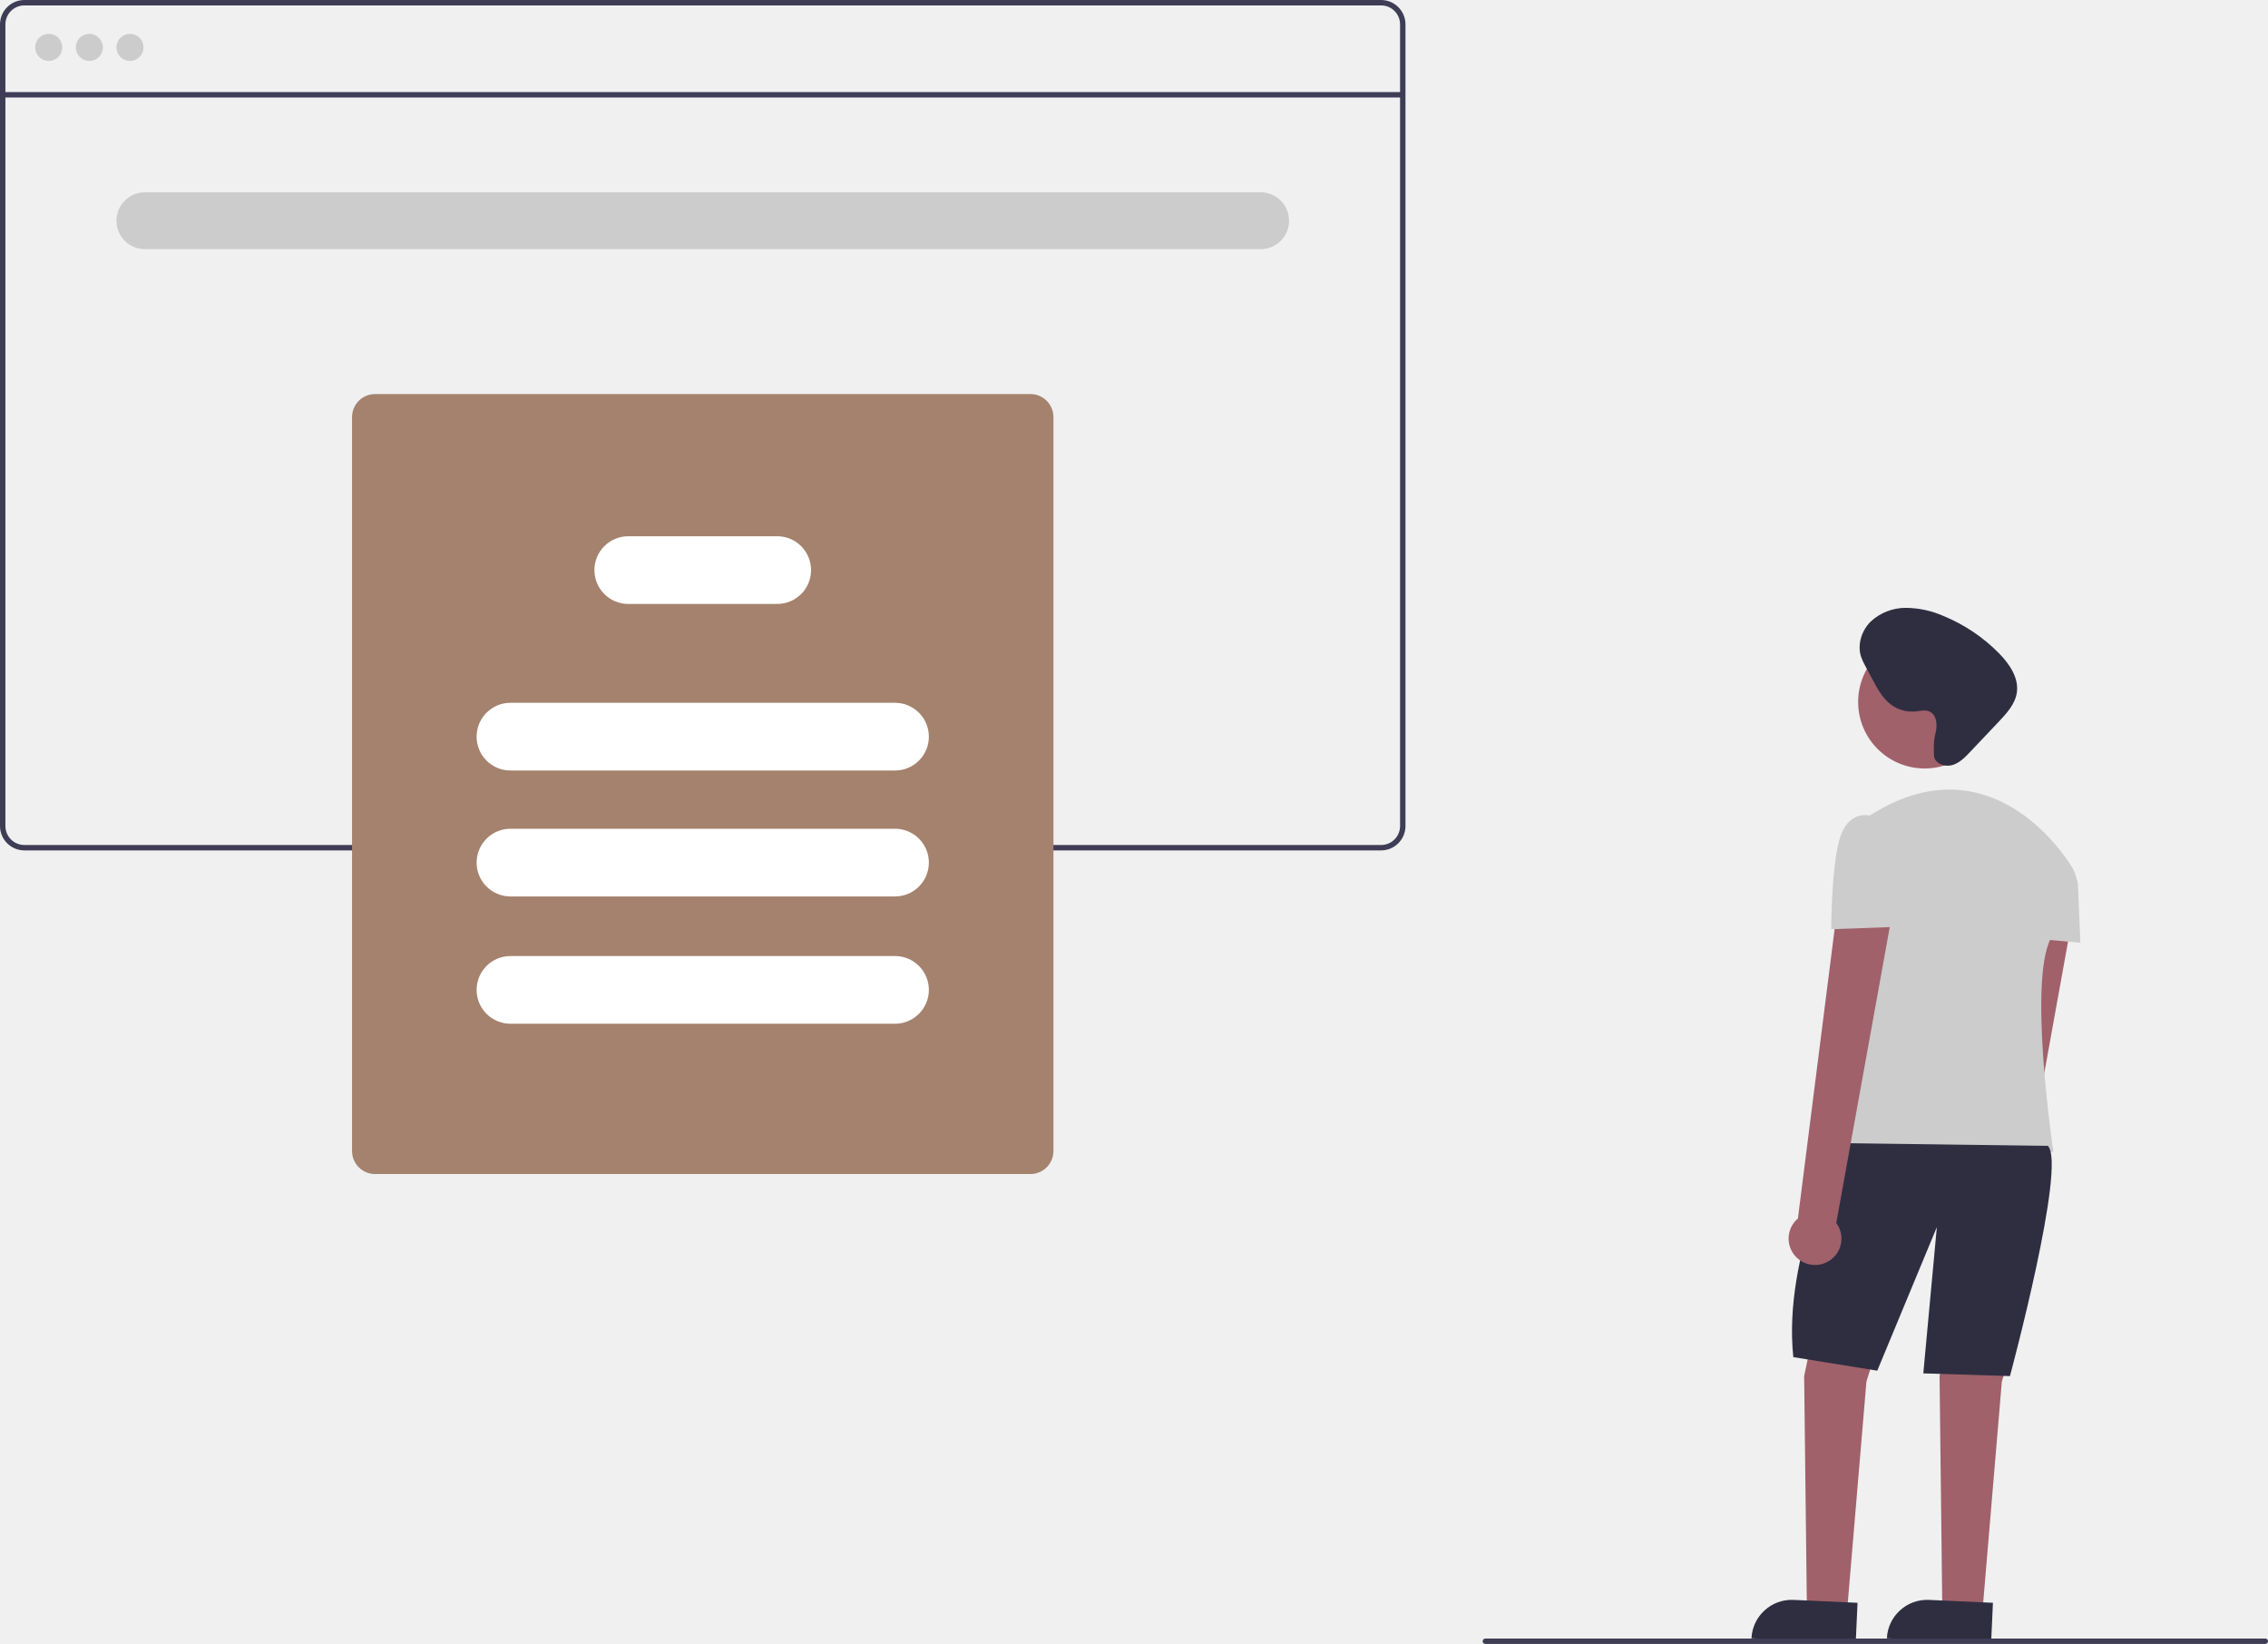
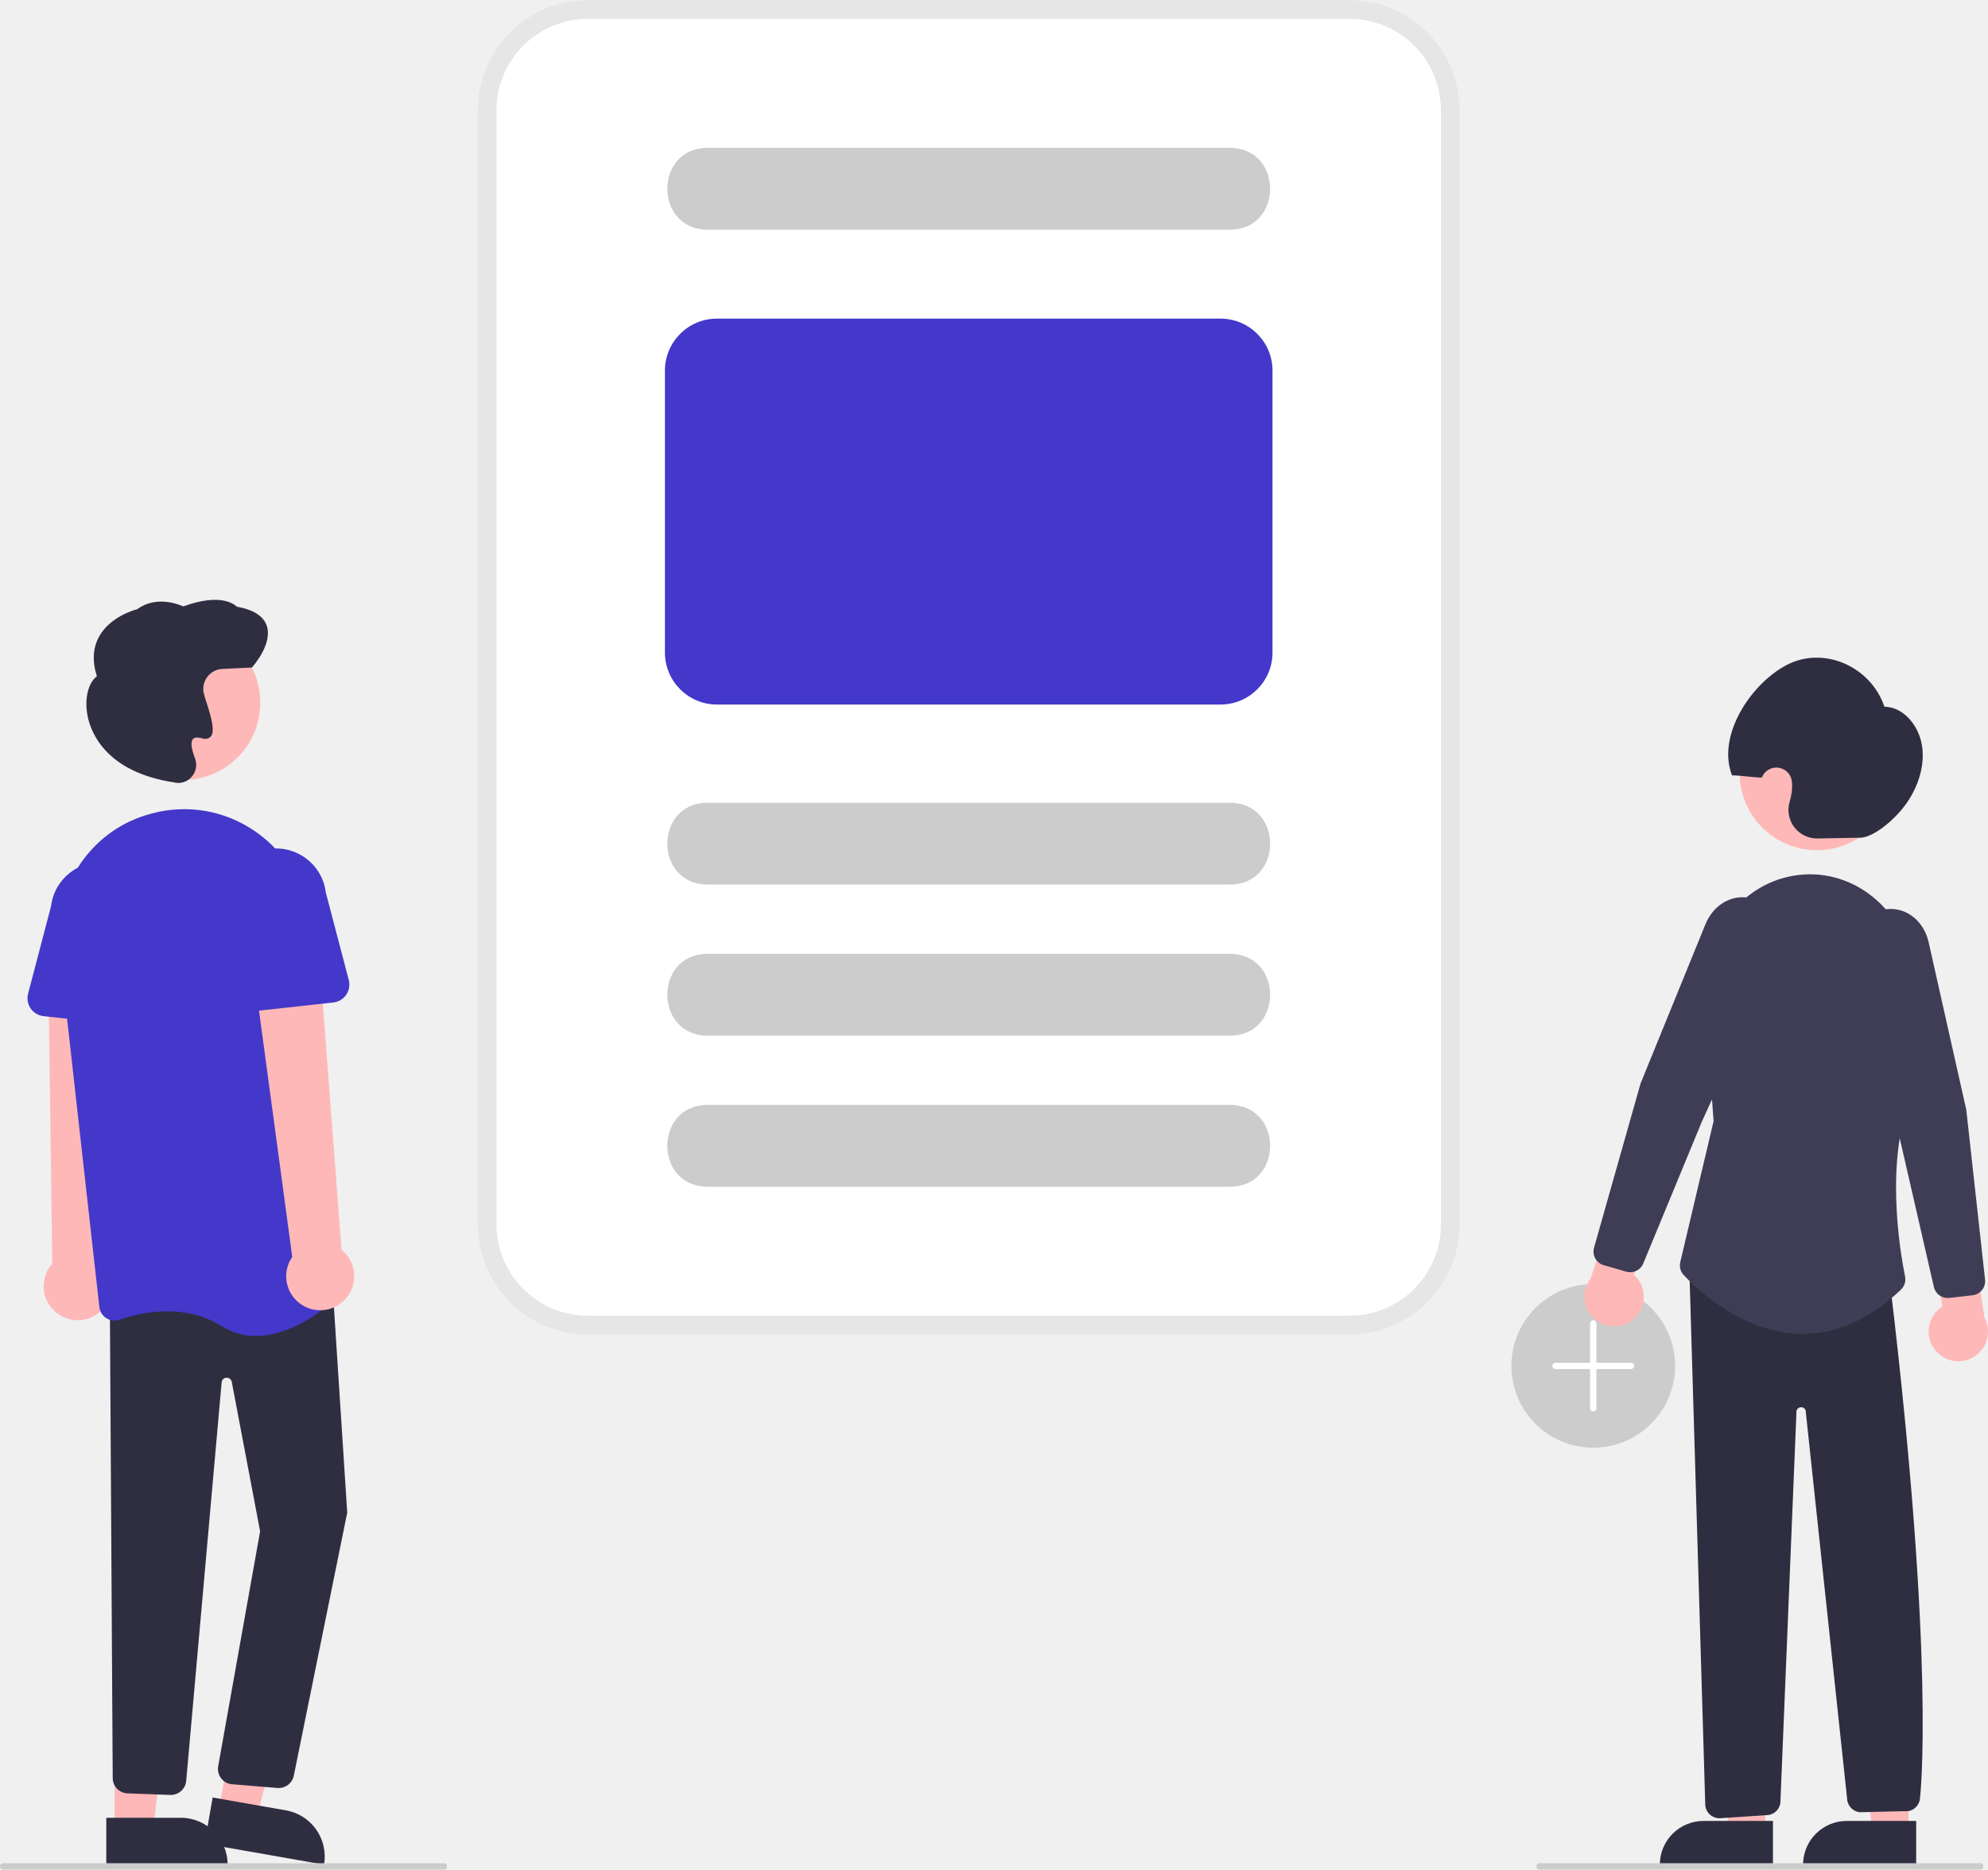
- <svg xmlns="http://www.w3.org/2000/svg" id="e3f9207d-45bb-4c5f-8073-de7ce7a37f24" data-name="Layer 1" width="837.5" height="606.999" viewBox="0 0 837.5 606.999">
-   <path d="M691.25,146.5h-501a9.014,9.014,0,0,0-9,9v296a9.014,9.014,0,0,0,9,9h501a9.014,9.014,0,0,0,9-9v-296A9.014,9.014,0,0,0,691.25,146.5Zm7,305a7.008,7.008,0,0,1-7,7h-501a7.008,7.008,0,0,1-7-7v-296a7.008,7.008,0,0,1,7-7h501a7.008,7.008,0,0,1,7,7Z" transform="translate(-181.2502 -146.5004)" fill="#3f3d56" />
-   <rect x="1" y="34" width="517" height="2" fill="#3f3d56" />
-   <circle cx="18" cy="17.5" r="5" fill="#ccc" />
-   <circle cx="33" cy="17.5" r="5" fill="#ccc" />
-   <circle cx="48" cy="17.5" r="5" fill="#ccc" />
-   <path d="M561.75,580h-242a8.51,8.51,0,0,1-8.5-8.5v-271a8.51,8.51,0,0,1,8.5-8.5h242a8.509,8.509,0,0,1,8.5,8.5v271A8.51,8.51,0,0,1,561.75,580Z" transform="translate(-181.2502 -146.5004)" fill="#a4826d" />
-   <path d="M511.75,431h-142a12.5,12.5,0,0,1,0-25h142a12.5,12.5,0,0,1,0,25Z" transform="translate(-181.2502 -146.5004)" fill="#fff" />
-   <path d="M511.75,477.5h-142a12.5,12.5,0,0,1,0-25h142a12.5,12.5,0,0,1,0,25Z" transform="translate(-181.2502 -146.5004)" fill="#fff" />
-   <path d="M511.75,524.5h-142a12.5,12.5,0,1,1,0-25h142a12.5,12.5,0,0,1,0,25Z" transform="translate(-181.2502 -146.5004)" fill="#fff" />
-   <path d="M468.25,369.5h-55a12.5,12.5,0,0,1,0-25h55a12.5,12.5,0,0,1,0,25Z" transform="translate(-181.2502 -146.5004)" fill="#fff" />
-   <rect x="43" y="71" width="433" height="21" rx="10.5" fill="#ccc" />
-   <path d="M920.867,622.523a9.691,9.691,0,0,0,3.465-14.45l22.582-124.975-21.073-.278-15.682,123.584a9.743,9.743,0,0,0,10.707,16.119Z" transform="translate(-181.2502 -146.5004)" fill="#a0616a" />
-   <polygon points="674.215 470.097 666.215 508.097 667.215 593.097 682.215 593.097 689.215 510.097 700.215 475.097 674.215 470.097" fill="#a0616a" />
-   <polygon points="724.215 470.097 716.215 508.097 717.215 593.097 732.215 593.097 739.215 510.097 750.215 475.097 724.215 470.097" fill="#a0616a" />
-   <path d="M843.216,737.425h23.644a0,0,0,0,1,0,0v14.887a0,0,0,0,1,0,0H828.33a0,0,0,0,1,0,0v0A14.887,14.887,0,0,1,843.216,737.425Z" transform="translate(-146.6022 -184.1685) rotate(2.59897)" fill="#2f2e41" />
-   <path d="M893.216,737.425h23.644a0,0,0,0,1,0,0v14.887a0,0,0,0,1,0,0H878.33a0,0,0,0,1,0,0v0A14.887,14.887,0,0,1,893.216,737.425Z" transform="translate(-146.5508 -186.4357) rotate(2.59897)" fill="#2f2e41" />
-   <circle cx="710.715" cy="259.18" r="24.561" fill="#a0616a" />
-   <path d="M946.243,466.43c-8.127-12.752-35.166-44.527-75.278-18.332,0,0,9.5,79.5-13.5,122.5,0,0,53,16,82,1,0,0-10-67,0-80a53.904,53.904,0,0,0,8.013-13.726A12.891,12.891,0,0,0,946.243,466.43Z" transform="translate(-181.2502 -146.5004)" fill="#ccc" />
-   <path d="M936.465,465.598l9.814,4.089a3.718,3.718,0,0,1,2.285,3.278l.901,21.633-22-2Z" transform="translate(-181.2502 -146.5004)" fill="#ccc" />
-   <path d="M861.465,568.598s-22,41-18,79l31,5,22-53-5,54,32,1s21-78,14-85Z" transform="translate(-181.2502 -146.5004)" fill="#2f2e41" />
-   <path d="M855.867,612.523a9.691,9.691,0,0,0,3.465-14.45l22.582-124.975-21.073-.278-15.682,123.584a9.743,9.743,0,0,0,10.707,16.119Z" transform="translate(-181.2502 -146.5004)" fill="#a0616a" />
-   <path d="M880.465,448.598l-9-1s-8-2-11,9-3,33-3,33l28-1Z" transform="translate(-181.2502 -146.5004)" fill="#ccc" />
-   <path d="M895.899,417.505c.882-3.062.627-7.205-2.341-8.363-1.547-.603-3.272-.127-4.924.042a13.141,13.141,0,0,1-9.081-2.499c-3.071-2.283-4.967-5.772-6.768-9.147l-2.724-5.106a22.18,22.18,0,0,1-1.546-3.327c-1.516-4.507.13-9.726,3.499-13.082a18.976,18.976,0,0,1,12.963-5.082,34.984,34.984,0,0,1,13.851,2.967,61.261,61.261,0,0,1,20.653,13.875c3.832,3.92,7.32,9.027,6.52,14.45-.623,4.221-3.7,7.602-6.635,10.7l-10.645,11.237c-1.885,1.99-3.9,4.061-6.532,4.826s-6.023-.359-6.741-3.004C895.45,425.991,895.017,420.567,895.899,417.505Z" transform="translate(-181.2502 -146.5004)" fill="#2f2e41" />
-   <path d="M1018.75,752.5a1.003,1.003,0,0,1-1,1h-288a1,1,0,0,1,0-2h288A1.003,1.003,0,0,1,1018.75,752.5Z" transform="translate(-181.2502 -146.5004)" fill="#3f3d56" />
+ <svg xmlns="http://www.w3.org/2000/svg" id="b49d7841-9a4a-4d44-a026-f495141b2485" data-name="Layer 1" width="631.483" height="593.941" viewBox="0 0 631.483 593.941">
+   <path d="M790.353,612.97a26,26,0,1,1,26-26A26.029,26.029,0,0,1,790.353,612.97Z" transform="translate(-284.2586 -153.0295)" fill="#ccc" />
+   <path d="M802.353,585.97h-11v-12.5a1,1,0,0,0-2,0v12.5h-11a1,1,0,1,0,0,2h11v12.5a1,1,0,0,0,2,0v-12.5h11a1,1,0,0,0,0-2Z" transform="translate(-284.2586 -153.0295)" fill="#fff" />
+   <polygon points="606.22 581.779 594.788 581.778 589.352 537.682 606.224 537.683 606.22 581.779" fill="#ffb8b8" />
+   <path d="M586.622,578.511h22.048a0,0,0,0,1,0,0V592.393a0,0,0,0,1,0,0H572.74a0,0,0,0,1,0,0v0A13.882,13.882,0,0,1,586.622,578.511Z" fill="#2f2e41" />
+   <polygon points="560.72 581.779 549.288 581.778 543.852 537.682 560.724 537.683 560.72 581.779" fill="#ffb8b8" />
+   <path d="M541.122,578.511h22.048a0,0,0,0,1,0,0V592.393a0,0,0,0,1,0,0H527.24a0,0,0,0,1,0,0v0A13.882,13.882,0,0,1,541.122,578.511Z" fill="#2f2e41" />
+   <path d="M899.285,582.358a9.377,9.377,0,0,1,1.976-14.242l-3.541-21.133,12.318-5.284,4.581,29.915a9.428,9.428,0,0,1-15.334,10.745Z" transform="translate(-284.2586 -153.0295)" fill="#ffb8b8" />
+   <path d="M802.847,572.372a9.377,9.377,0,0,0,.404-14.373l6.984-20.258-11.276-7.246-9.46,28.747a9.428,9.428,0,0,0,13.349,13.13Z" transform="translate(-284.2586 -153.0295)" fill="#ffb8b8" />
+   <circle cx="577.139" cy="245.542" r="24.561" fill="#ffb8b8" />
+   <path d="M802.088,557.216a4.502,4.502,0,0,1-1.245-.176l-7.159-2.055a4.508,4.508,0,0,1-3.088-5.551l14.774-52.162,20.602-50.575c2.049-5.028,6.329-8.325,11.17-8.605a11.446,11.446,0,0,1,10.778,6.277h0a15.621,15.621,0,0,1,.357,13.771l-23.417,51.21-18.616,45.083A4.498,4.498,0,0,1,802.088,557.216Z" transform="translate(-284.2586 -153.0295)" fill="#3f3d56" />
+   <path d="M875.258,419.169l-13.647.243a9.074,9.074,0,0,1-8.896-11.59,21.128,21.128,0,0,0,.656-3.013,15.224,15.224,0,0,0,.09-3.354,4.952,4.952,0,0,0-9.554-1.408v0c-2.295.033-7.183-.715-9.478-.683-4.872-12.49,5.745-28.833,17.174-34.972,11.651-6.258,26.775.109,31.241,13.152,6.198.111,11.235,6.225,12.033,13.106s-2.032,14.067-6.363,19.342S878.497,419.112,875.258,419.169Z" transform="translate(-284.2586 -153.0295)" fill="#2f2e41" />
+   <path d="M830.4,730.691a4.515,4.515,0,0,1-4.461-4.01l-5.063-170.235,63.787,4.541.049.41c14.415,120.663,9.487,162.432,9.436,162.839a4.498,4.498,0,0,1-5.075,4.203l-14.097.338a4.498,4.498,0,0,1-3.989-4.296l-13.171-123.3a1.406,1.406,0,0,0-1.466-1.056,1.463,1.463,0,0,0-1.439,1.177l-5.089,123.704a4.481,4.481,0,0,1-4.041,4.67l-14.932.993A4.456,4.456,0,0,1,830.4,730.691Z" transform="translate(-284.2586 -153.0295)" fill="#2f2e41" />
+   <path d="M856.868,576.787c-.382,0-.762-.006-1.145-.018-18.342-.552-32.692-14.429-36.653-18.669a4.478,4.478,0,0,1-1.081-4.097l10.581-44.764-2.807-38.917a38.369,38.369,0,0,1,10.506-29.633,31.664,31.664,0,0,1,24.386-9.866c17.855.852,31.941,16.812,32.069,36.333.198,30.235-.693,32.312-.985,32.995-8.911,20.797-4.044,49.989-2.34,58.441a4.516,4.516,0,0,1-1.337,4.188C878.262,572.078,867.772,576.787,856.868,576.787Z" transform="translate(-284.2586 -153.0295)" fill="#3f3d56" />
+   <path d="M902.933,565.408a4.497,4.497,0,0,1-4.38-3.494L887.636,514.357l-14.631-54.357a15.621,15.621,0,0,1,2.627-13.522,11.456,11.456,0,0,1,11.666-4.41c4.729,1.076,8.405,5.035,9.595,10.333l11.955,53.229,5.962,53.941a4.509,4.509,0,0,1-3.963,4.965l-7.4.844A4.487,4.487,0,0,1,902.933,565.408Z" transform="translate(-284.2586 -153.0295)" fill="#3f3d56" />
+   <path d="M315.09,570.537a10.743,10.743,0,0,0,1.582-16.396l4.167-93.018-21.216,2.381,1.233,90.985a10.801,10.801,0,0,0,14.234,16.048Z" transform="translate(-284.2586 -153.0295)" fill="#ffb8b8" />
+   <polygon points="69.534 574.966 81.609 577.089 93.543 531.525 77.722 528.392 69.534 574.966" fill="#ffb8b8" />
+   <path d="M350.232,727.314h38.531a0,0,0,0,1,0,0v14.887a0,0,0,0,1,0,0H365.119A14.887,14.887,0,0,1,350.232,727.314v0A0,0,0,0,1,350.232,727.314Z" transform="translate(321.9357 1369.365) rotate(-170.0292)" fill="#2f2e41" />
+   <polygon points="36.392 581.01 48.652 581.01 54.484 533.722 36.39 533.723 36.392 581.01" fill="#ffb8b8" />
+   <path d="M318.024,730.536h38.531a0,0,0,0,1,0,0v14.887a0,0,0,0,1,0,0H332.911a14.887,14.887,0,0,1-14.887-14.887v0a0,0,0,0,1,0,0Z" transform="translate(390.3537 1322.915) rotate(179.9974)" fill="#2f2e41" />
+   <path d="M372.803,721.09a4.748,4.748,0,0,1-.573-.034l-14.43-1.187a4.881,4.881,0,0,1-4.243-5.66l13.325-74.681-9.004-47.474a1.627,1.627,0,0,0-3.219.16L343.405,718.842a4.924,4.924,0,0,1-5.21,4.437l-13.595-.506a4.888,4.888,0,0,1-4.536-4.631l-.914-151.768,70.481-8.81,4.924,76.041-.02.081-16.991,83.675A4.886,4.886,0,0,1,372.803,721.09Z" transform="translate(-284.2586 -153.0295)" fill="#2f2e41" />
+   <circle cx="58.129" cy="223.255" r="24.561" fill="#ffb8b8" />
+   <path d="M365.53,577.467a20.11,20.11,0,0,1-10.857-3.106c-11.897-7.436-25.411-4.481-32.407-2.057a4.88,4.88,0,0,1-4.221-.481,4.811,4.811,0,0,1-2.224-3.552L303.099,454.646c-2.132-19.038,9.336-36.937,27.268-42.56h0q1.011-.317,2.055-.601a39.569,39.569,0,0,1,32.972,5.723,40.204,40.204,0,0,1,17.167,29.353L393.271,560.948a4.807,4.807,0,0,1-1.527,4.007C387.99,568.428,377.092,577.466,365.53,577.467Z" transform="translate(-284.2586 -153.0295)" fill="#4338ca" />
+   <path d="M326.789,479.012l-28.703-3.156a5.717,5.717,0,0,1-4.905-7.134l7.306-27.846a15.879,15.879,0,0,1,31.556,3.563l1.085,28.675a5.717,5.717,0,0,1-6.338,5.898Z" transform="translate(-284.2586 -153.0295)" fill="#4338ca" />
+   <path d="M393.156,566.554a10.743,10.743,0,0,0-.406-16.468l-7.073-92.842-20.789,4.68,12.203,90.414a10.801,10.801,0,0,0,16.064,14.216Z" transform="translate(-284.2586 -153.0295)" fill="#ffb8b8" />
+   <path d="M356.919,473.176a5.711,5.711,0,0,1-1.818-4.4l1.085-28.675a15.879,15.879,0,0,1,31.556-3.563l7.306,27.846a5.717,5.717,0,0,1-4.905,7.134l-28.703,3.156A5.711,5.711,0,0,1,356.919,473.176Z" transform="translate(-284.2586 -153.0295)" fill="#4338ca" />
+   <path d="M340.927,401.771a5.683,5.683,0,0,1-1.297-.151l-.125-.03c-21.594-3.304-26.367-15.812-27.414-21.035-1.084-5.408.15-10.628,2.94-12.656-1.521-4.803-1.277-9.061.727-12.662,3.495-6.28,11.081-8.404,12.098-8.664,6.058-4.469,13.306-1.486,14.625-.881,11.719-4.335,16.198-.727,17.008.079,5.238.941,8.431,2.964,9.491,6.016,1.991,5.731-4.305,12.86-4.574,13.161l-.14.156-9.38.447a6.358,6.358,0,0,0-5.981,7.317h0a29.604,29.604,0,0,0,.96,3.355c1.602,5.006,2.802,9.283,1.254,10.909a2.51,2.51,0,0,1-2.625.455c-1.467-.392-2.462-.31-2.958.245-.77.859-.535,3.035.662,6.125a5.739,5.739,0,0,1-1.046,5.847A5.568,5.568,0,0,1,340.927,401.771Z" transform="translate(-284.2586 -153.0295)" fill="#2f2e41" />
+   <path d="M425.259,746.97h-140a1,1,0,0,1,0-2h140a1,1,0,1,1,0,2Z" transform="translate(-284.2586 -153.0295)" fill="#ccc" />
+   <path d="M913.259,746.97h-140a1,1,0,0,1,0-2h140a1,1,0,1,1,0,2Z" transform="translate(-284.2586 -153.0295)" fill="#ccc" />
+   <path d="M712.971,577.03h-242a35.04,35.04,0,0,1-35-35v-354a35.04,35.04,0,0,1,35-35h242a35.04,35.04,0,0,1,35,35v354A35.04,35.04,0,0,1,712.971,577.03Z" transform="translate(-284.2586 -153.0295)" fill="#fff" />
+   <path d="M674.972,434.059h-166c-16.957-.082-17.028-25.912.001-26l165.999-0C691.917,408.138,692.009,433.97,674.972,434.059Z" transform="translate(-284.2586 -153.0295)" fill="#ccc" />
+   <path d="M674.972,226h-166c-16.957-.082-17.028-25.912.001-26L674.972,200C691.917,200.079,692.009,225.911,674.972,226Z" transform="translate(-284.2586 -153.0295)" fill="#ccc" />
+   <path d="M674.972,482.059h-166c-16.957-.082-17.028-25.912.001-26l165.999-0C691.917,456.138,692.009,481.97,674.972,482.059Z" transform="translate(-284.2586 -153.0295)" fill="#ccc" />
+   <path d="M674.972,530.059h-166c-16.957-.082-17.028-25.912.001-26l165.999-0C691.917,504.138,692.009,529.97,674.972,530.059Z" transform="translate(-284.2586 -153.0295)" fill="#ccc" />
+   <path d="M671.971,376.859h-160a16.519,16.519,0,0,1-16.5-16.5V270.759a16.519,16.519,0,0,1,16.5-16.5h160a16.519,16.519,0,0,1,16.5,16.5v89.6A16.519,16.519,0,0,1,671.971,376.859Z" transform="translate(-284.2586 -153.0295)" fill="#4338ca" />
+   <path d="M712.971,577.03h-242a35.04,35.04,0,0,1-35-35v-354a35.04,35.04,0,0,1,35-35h242a35.04,35.04,0,0,1,35,35v354A35.04,35.04,0,0,1,712.971,577.03Zm-242-418a29.033,29.033,0,0,0-29,29v354a29.033,29.033,0,0,0,29,29h242a29.033,29.033,0,0,0,29-29v-354a29.033,29.033,0,0,0-29-29Z" transform="translate(-284.2586 -153.0295)" fill="#e6e6e6" />
</svg>
